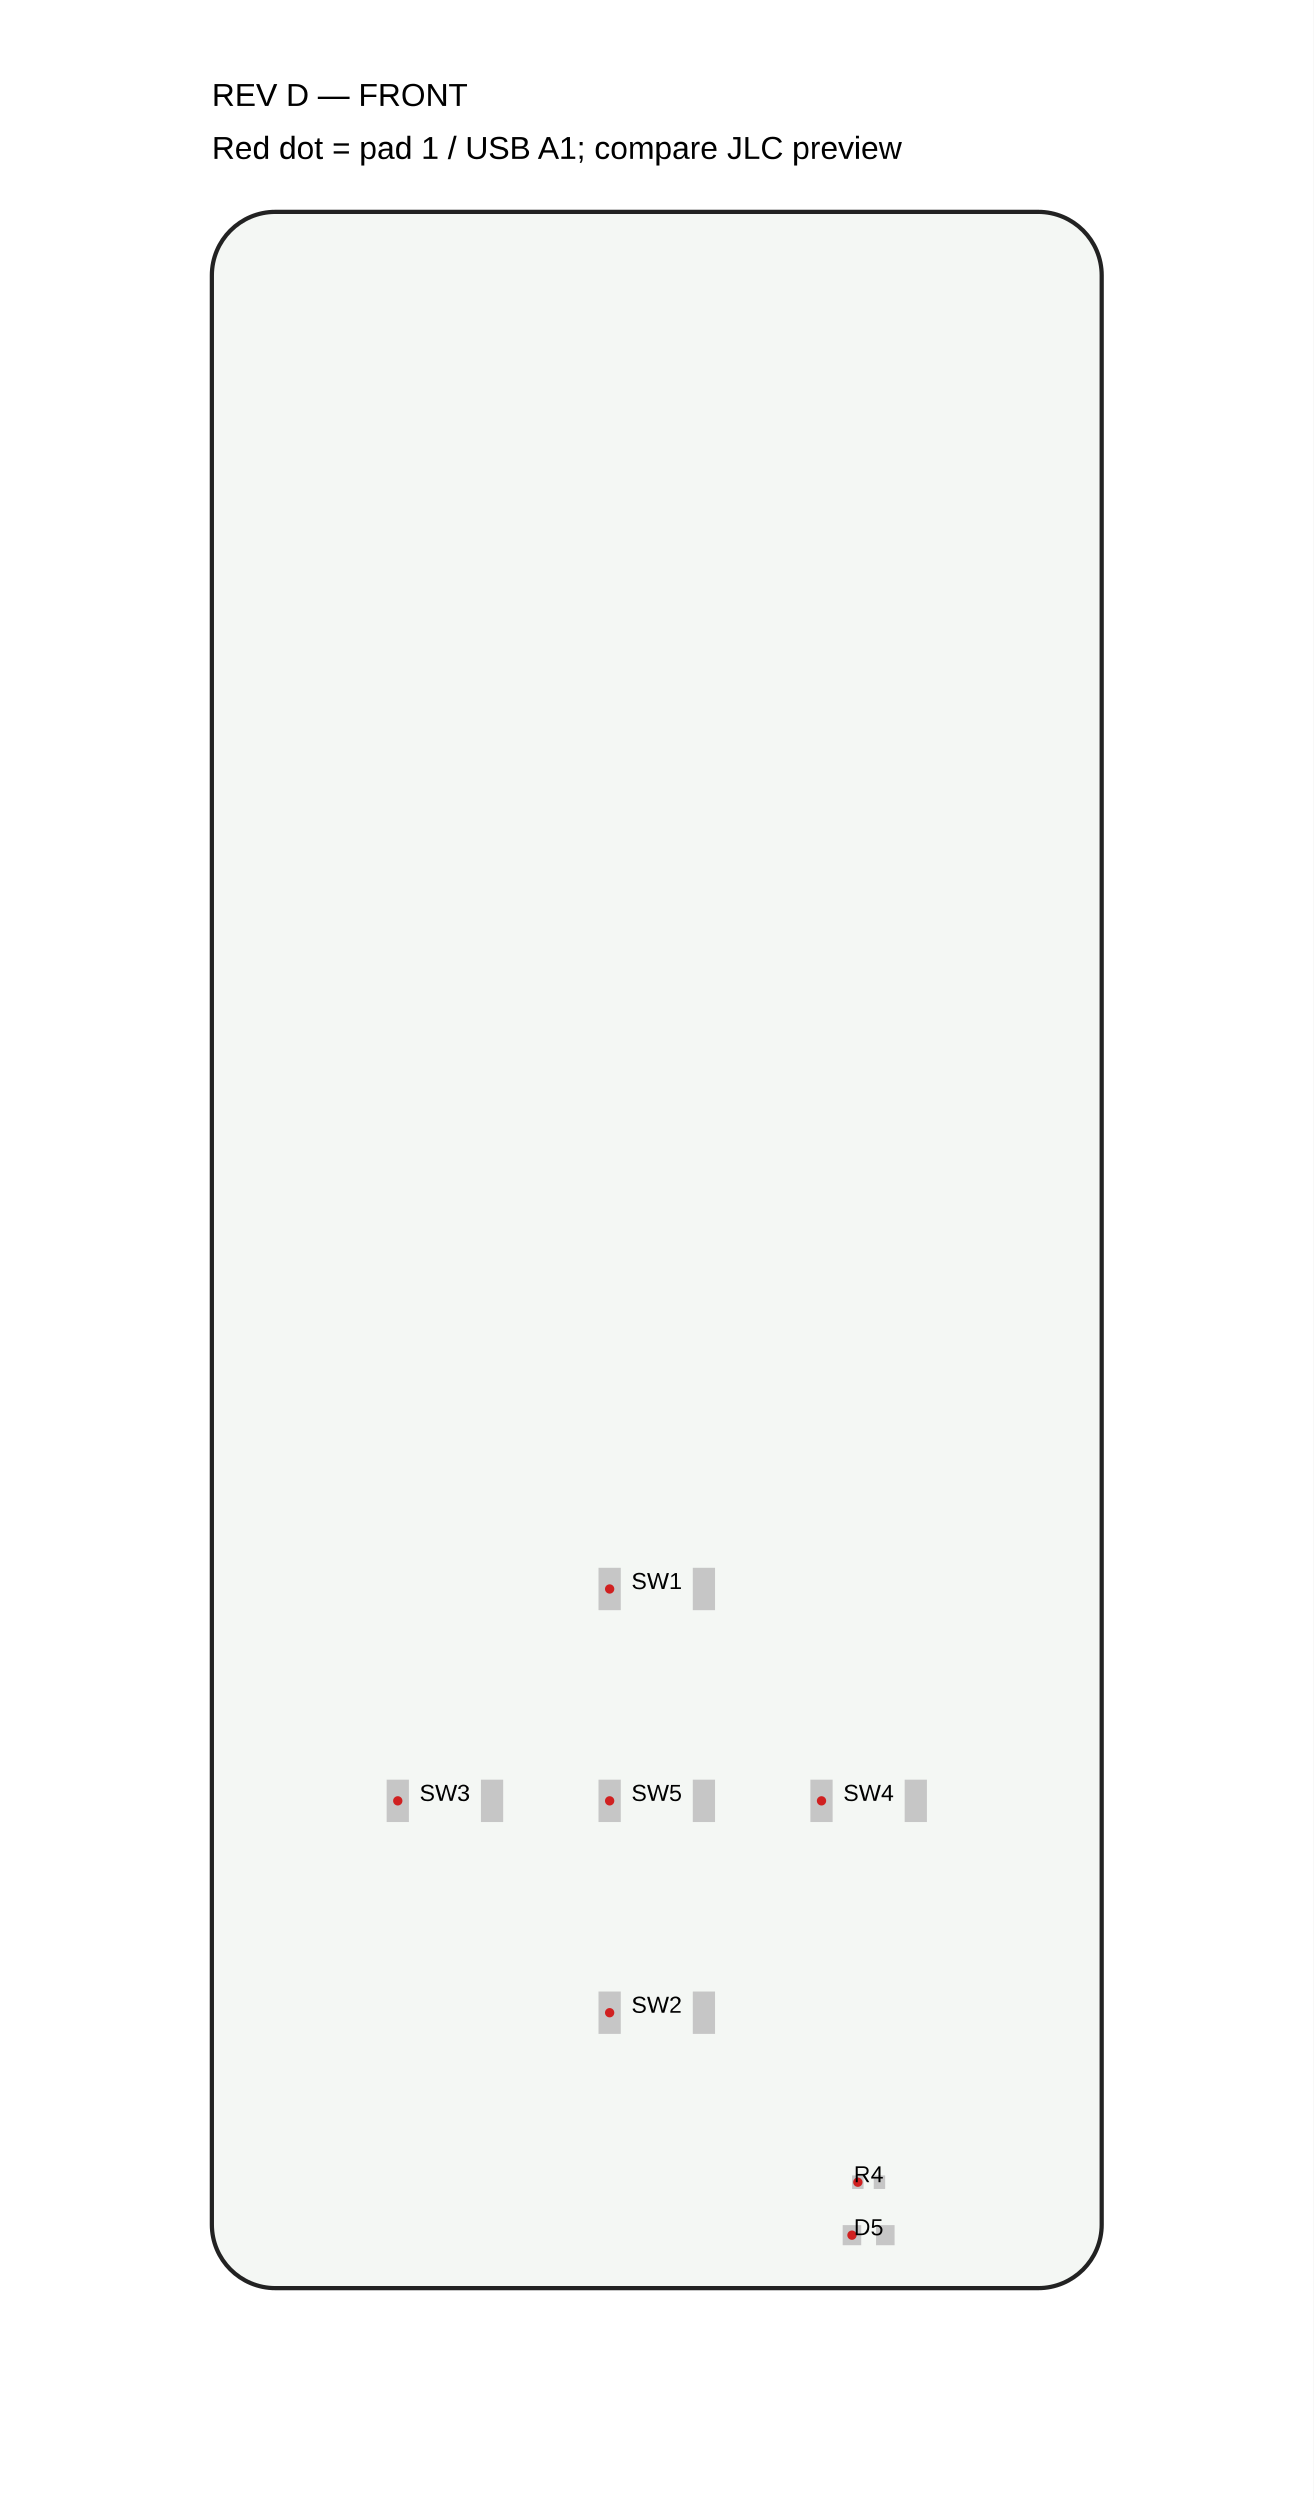
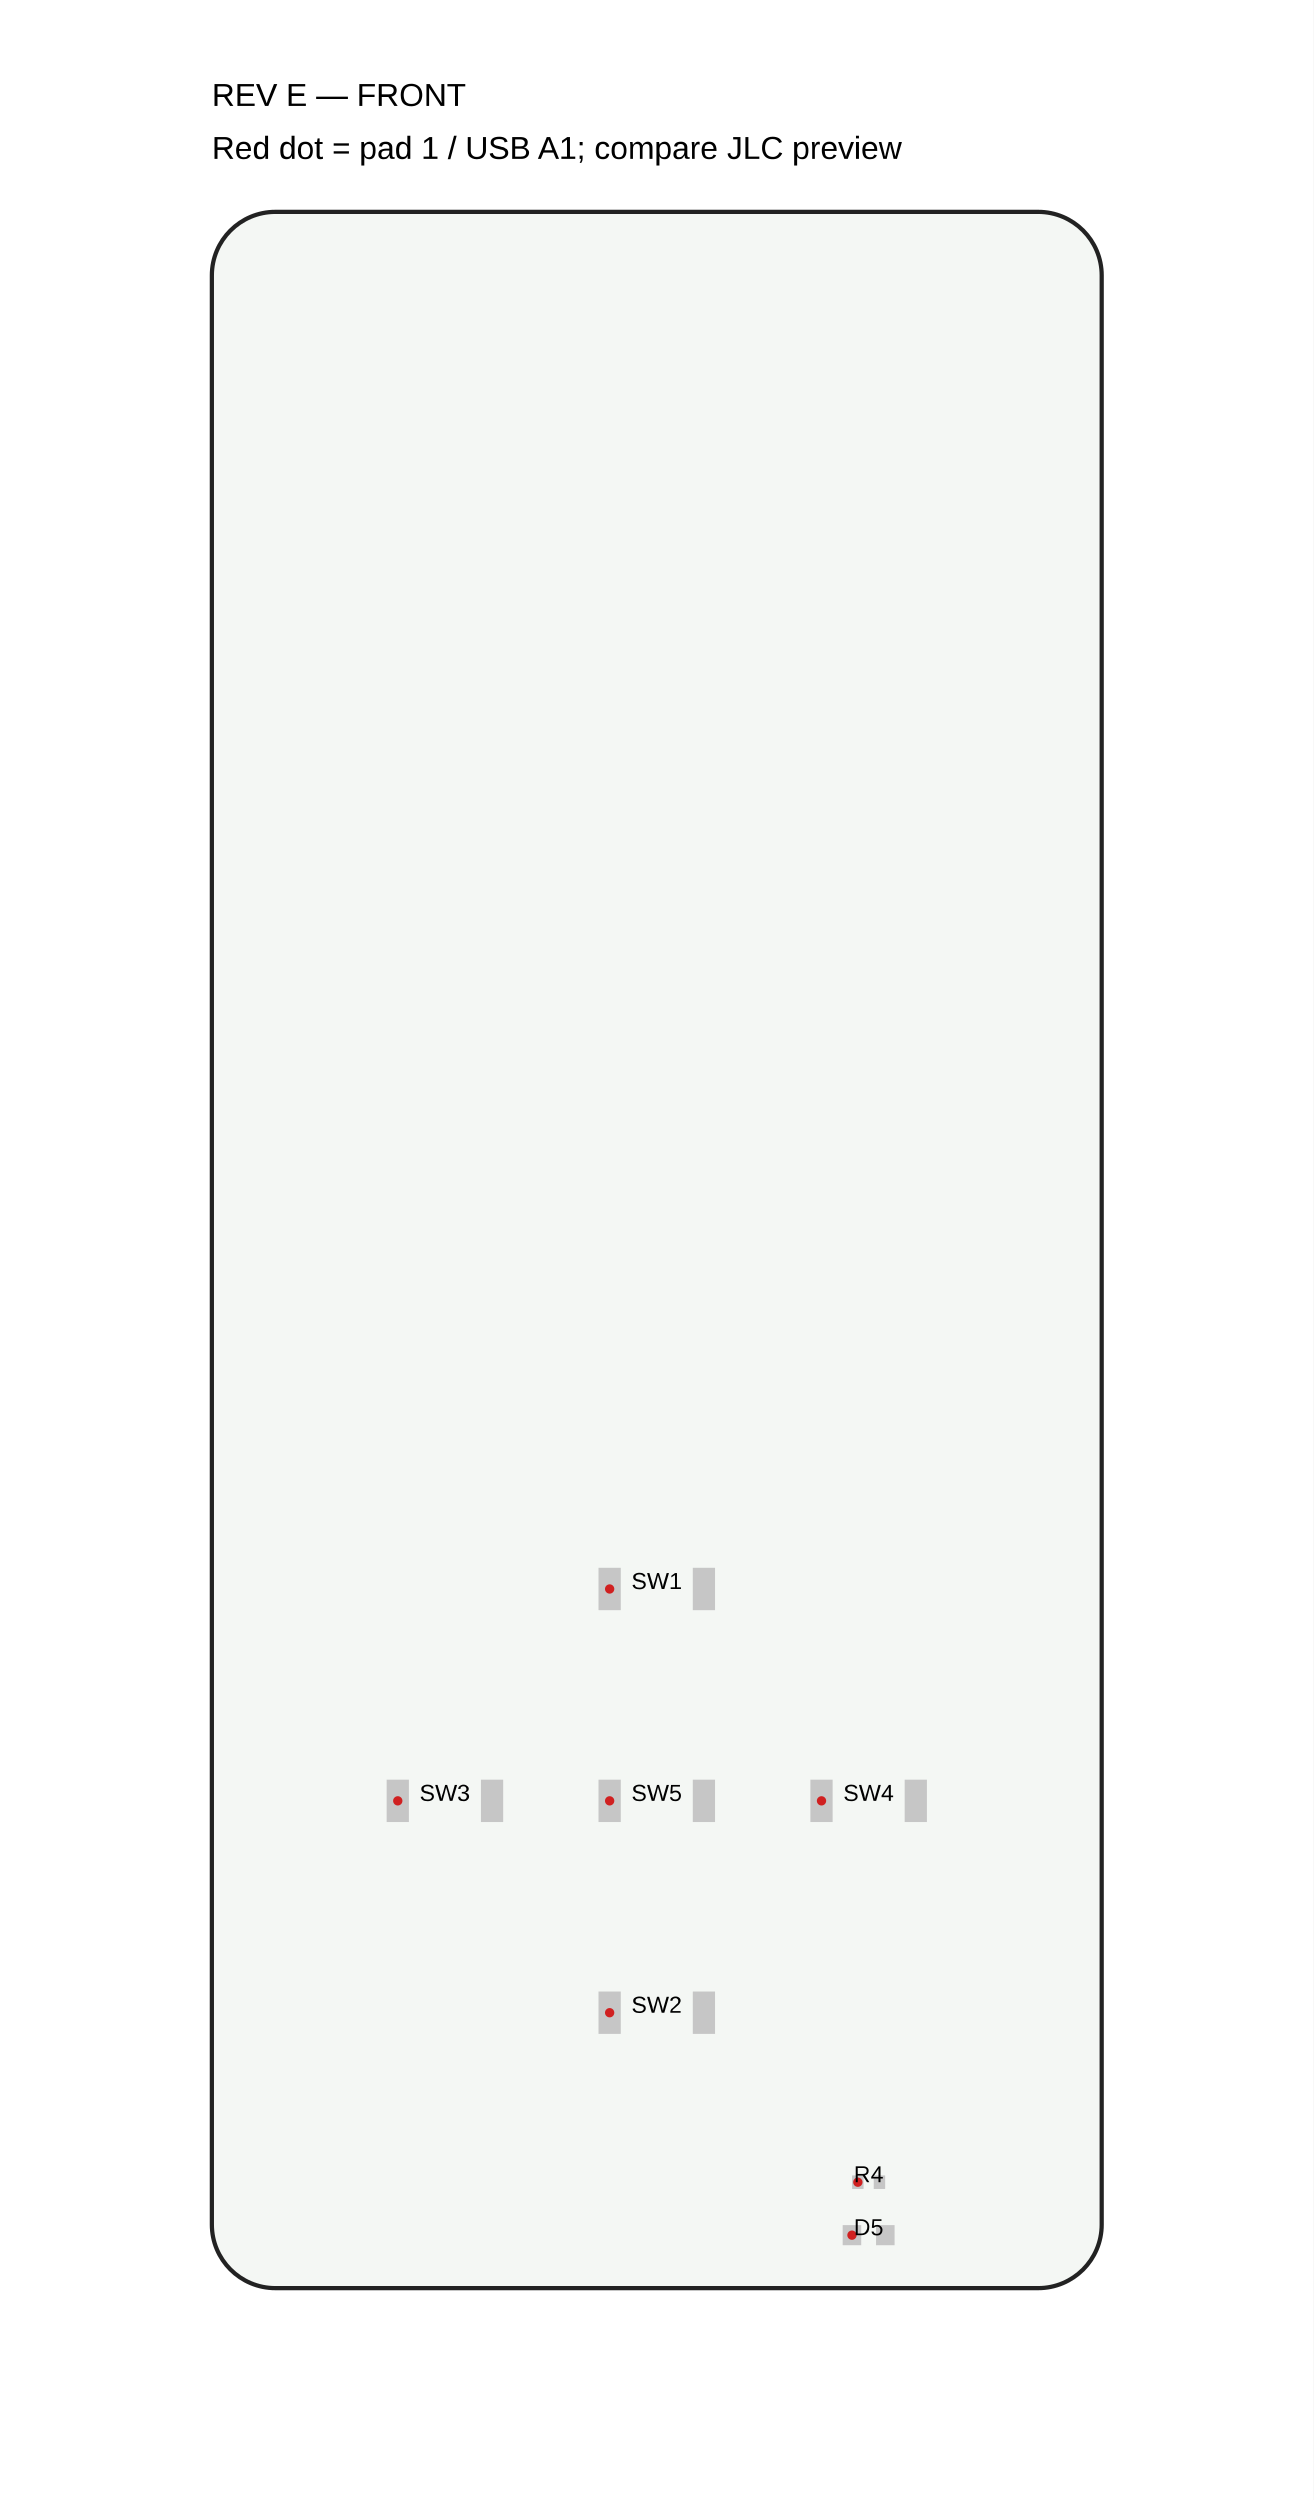
<svg xmlns="http://www.w3.org/2000/svg" width="62mm" height="118mm" viewBox="-10 -10 62 118">
  <rect x="-10" y="-10" width="100%" height="100%" fill="white" />
  <style>text{font-family:Arial,sans-serif;font-size:1.5px} .small{font-size:1.1px}</style>
  <rect x="0" y="0" width="42.0" height="98.0" rx="3" fill="#f4f7f4" stroke="#222" stroke-width=".2" />
-   <text x="0" y="-5">REV D — FRONT</text>
+   <text x="0" y="-5">REV E — FRONT</text>
  <text x="0" y="-2.5">Red dot = pad 1 / USB A1; compare JLC preview</text>
  <rect x="29.775" y="95.025" width="0.875" height="0.950" fill="#c6c6c6" />
  <circle cx="30.213" cy="95.500" r=".22" fill="#d02020" />
  <rect x="31.350" y="95.025" width="0.875" height="0.950" fill="#c6c6c6" />
  <text class="small" text-anchor="middle" x="31.000" y="95.500">D5</text>
  <rect x="30.220" y="92.680" width="0.540" height="0.640" fill="#c6c6c6" />
  <circle cx="30.490" cy="93.000" r=".22" fill="#d02020" />
  <rect x="31.240" y="92.680" width="0.540" height="0.640" fill="#c6c6c6" />
  <text class="small" text-anchor="middle" x="31.000" y="93.000">R4</text>
  <rect x="18.250" y="64.000" width="1.050" height="2.000" fill="#c6c6c6" />
  <circle cx="18.775" cy="65.000" r=".22" fill="#d02020" />
  <rect x="22.700" y="64.000" width="1.050" height="2.000" fill="#c6c6c6" />
  <text class="small" text-anchor="middle" x="21.000" y="65.000">SW1</text>
  <rect x="18.250" y="84.000" width="1.050" height="2.000" fill="#c6c6c6" />
  <circle cx="18.775" cy="85.000" r=".22" fill="#d02020" />
  <rect x="22.700" y="84.000" width="1.050" height="2.000" fill="#c6c6c6" />
  <text class="small" text-anchor="middle" x="21.000" y="85.000">SW2</text>
  <rect x="8.250" y="74.000" width="1.050" height="2.000" fill="#c6c6c6" />
  <circle cx="8.775" cy="75.000" r=".22" fill="#d02020" />
  <rect x="12.700" y="74.000" width="1.050" height="2.000" fill="#c6c6c6" />
  <text class="small" text-anchor="middle" x="11.000" y="75.000">SW3</text>
  <rect x="28.250" y="74.000" width="1.050" height="2.000" fill="#c6c6c6" />
  <circle cx="28.775" cy="75.000" r=".22" fill="#d02020" />
  <rect x="32.700" y="74.000" width="1.050" height="2.000" fill="#c6c6c6" />
  <text class="small" text-anchor="middle" x="31.000" y="75.000">SW4</text>
  <rect x="18.250" y="74.000" width="1.050" height="2.000" fill="#c6c6c6" />
  <circle cx="18.775" cy="75.000" r=".22" fill="#d02020" />
  <rect x="22.700" y="74.000" width="1.050" height="2.000" fill="#c6c6c6" />
  <text class="small" text-anchor="middle" x="21.000" y="75.000">SW5</text>
</svg>
